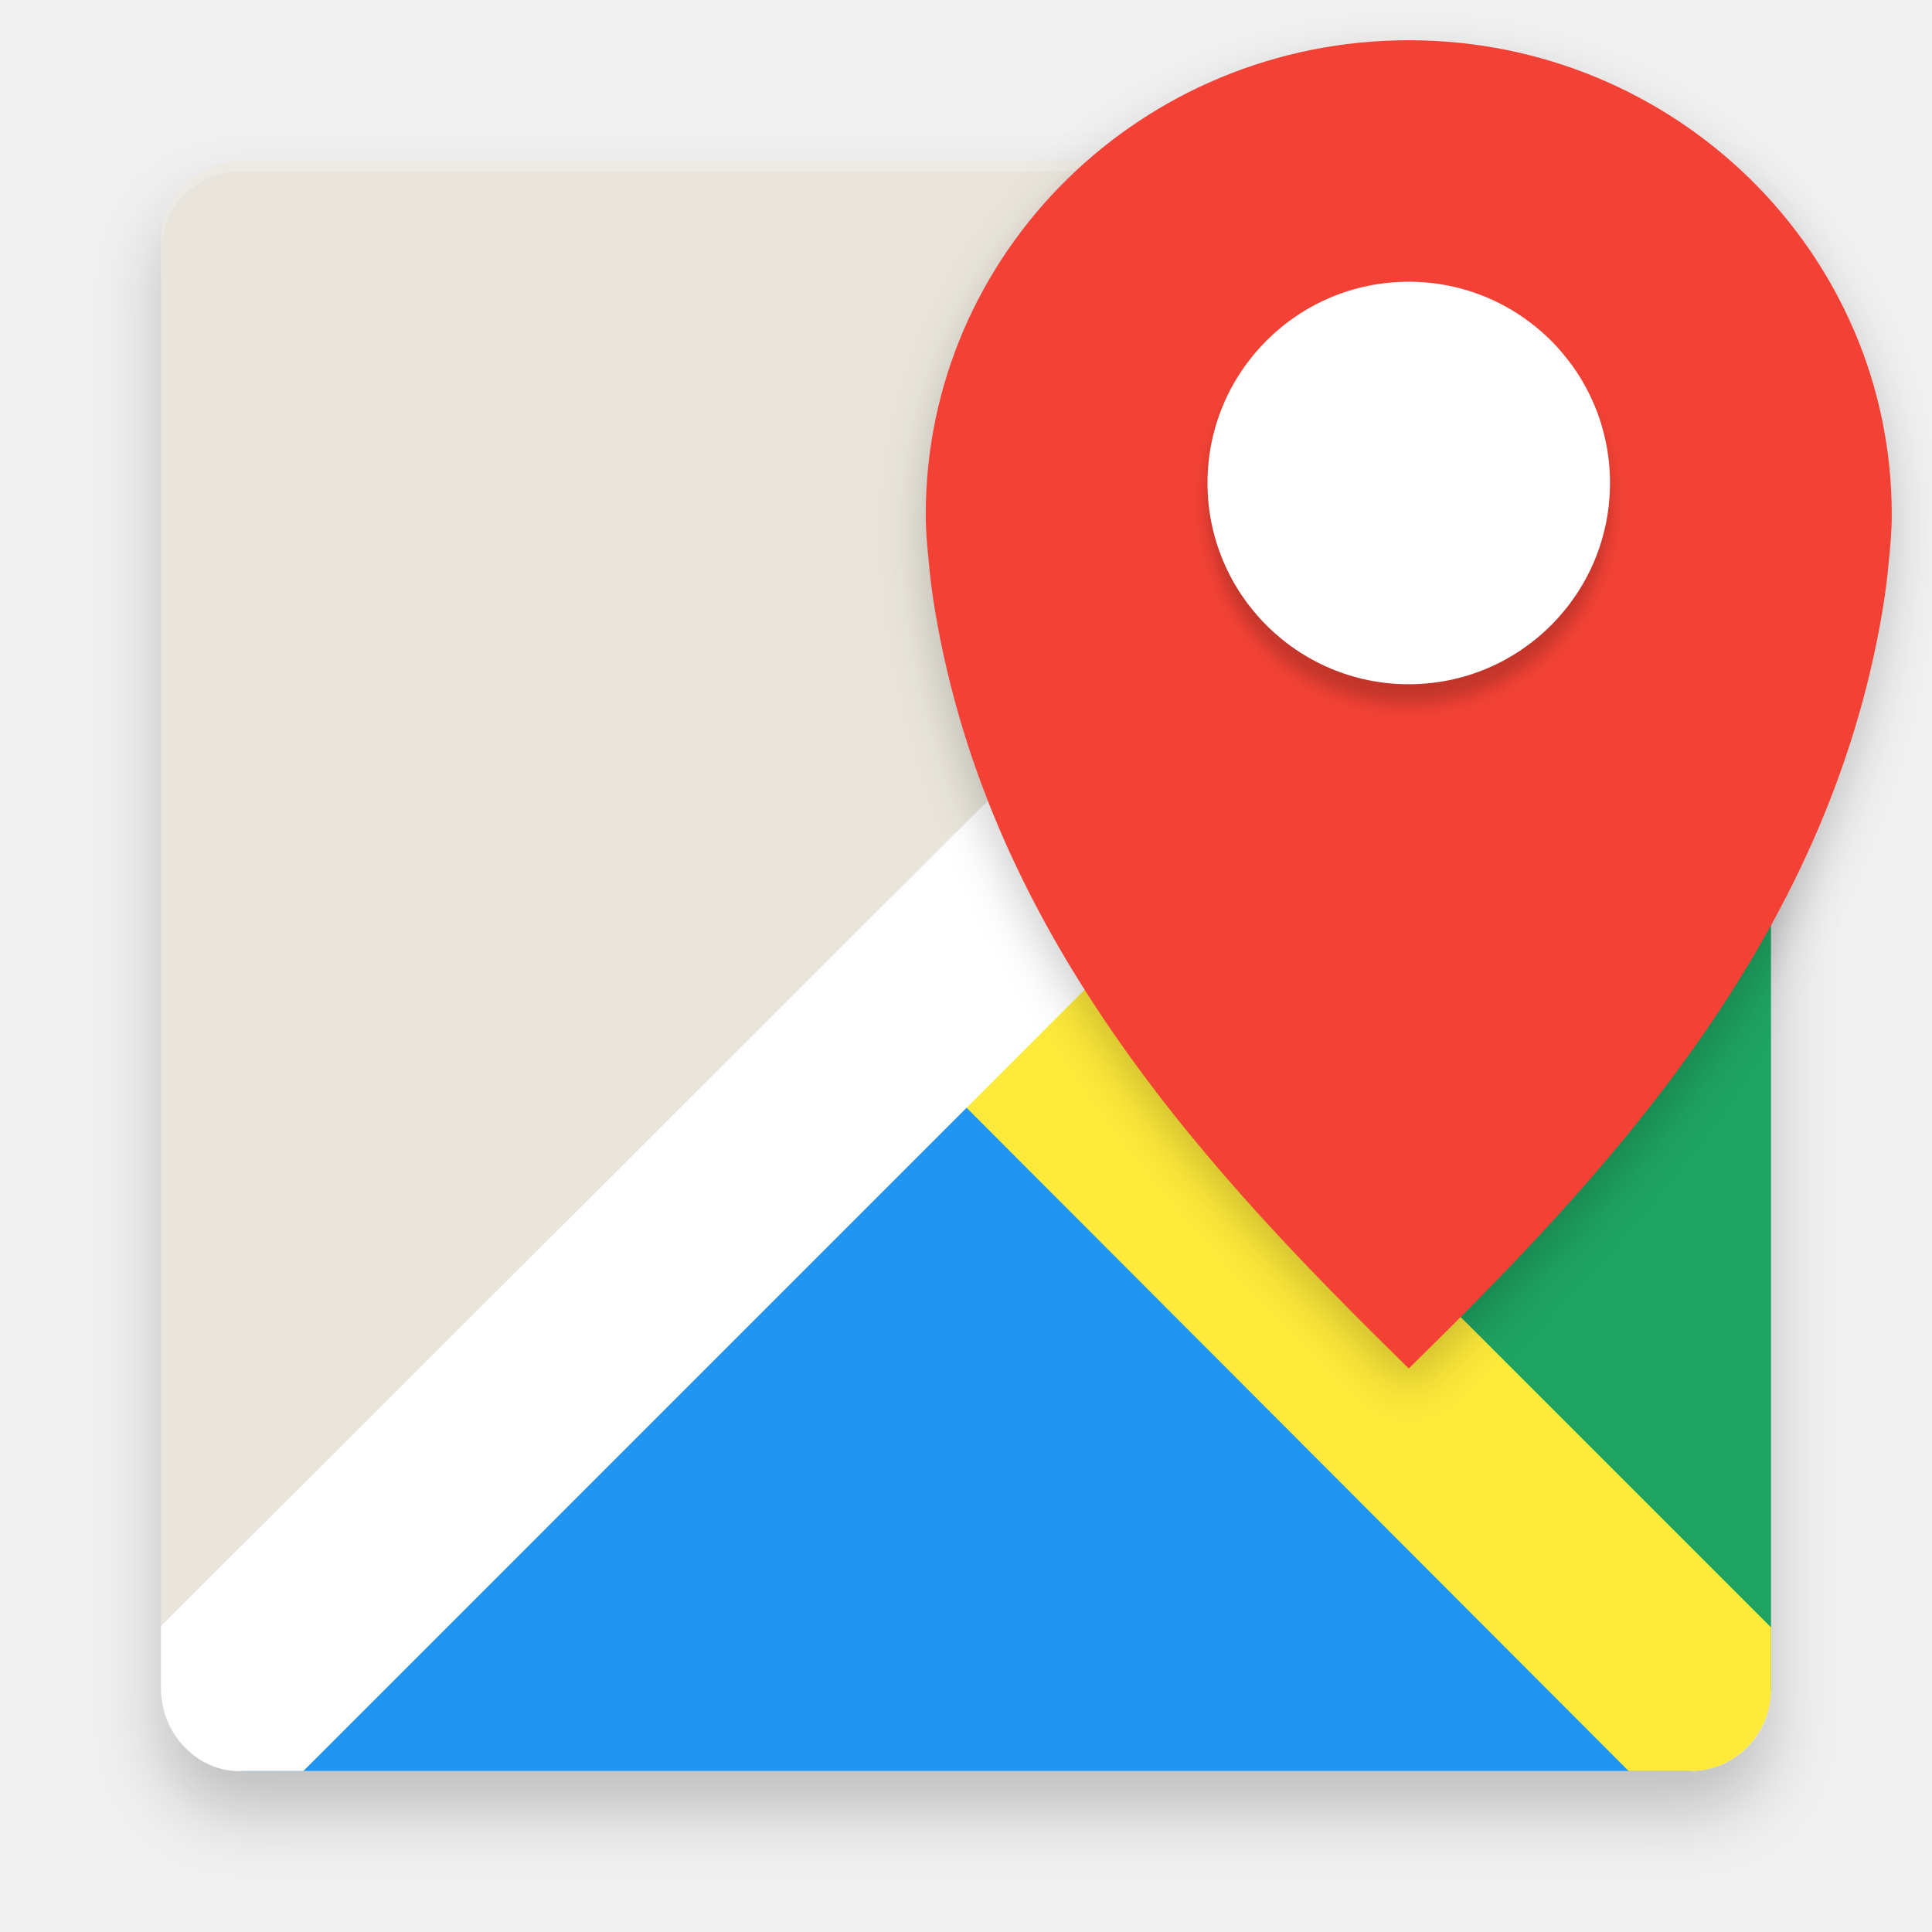
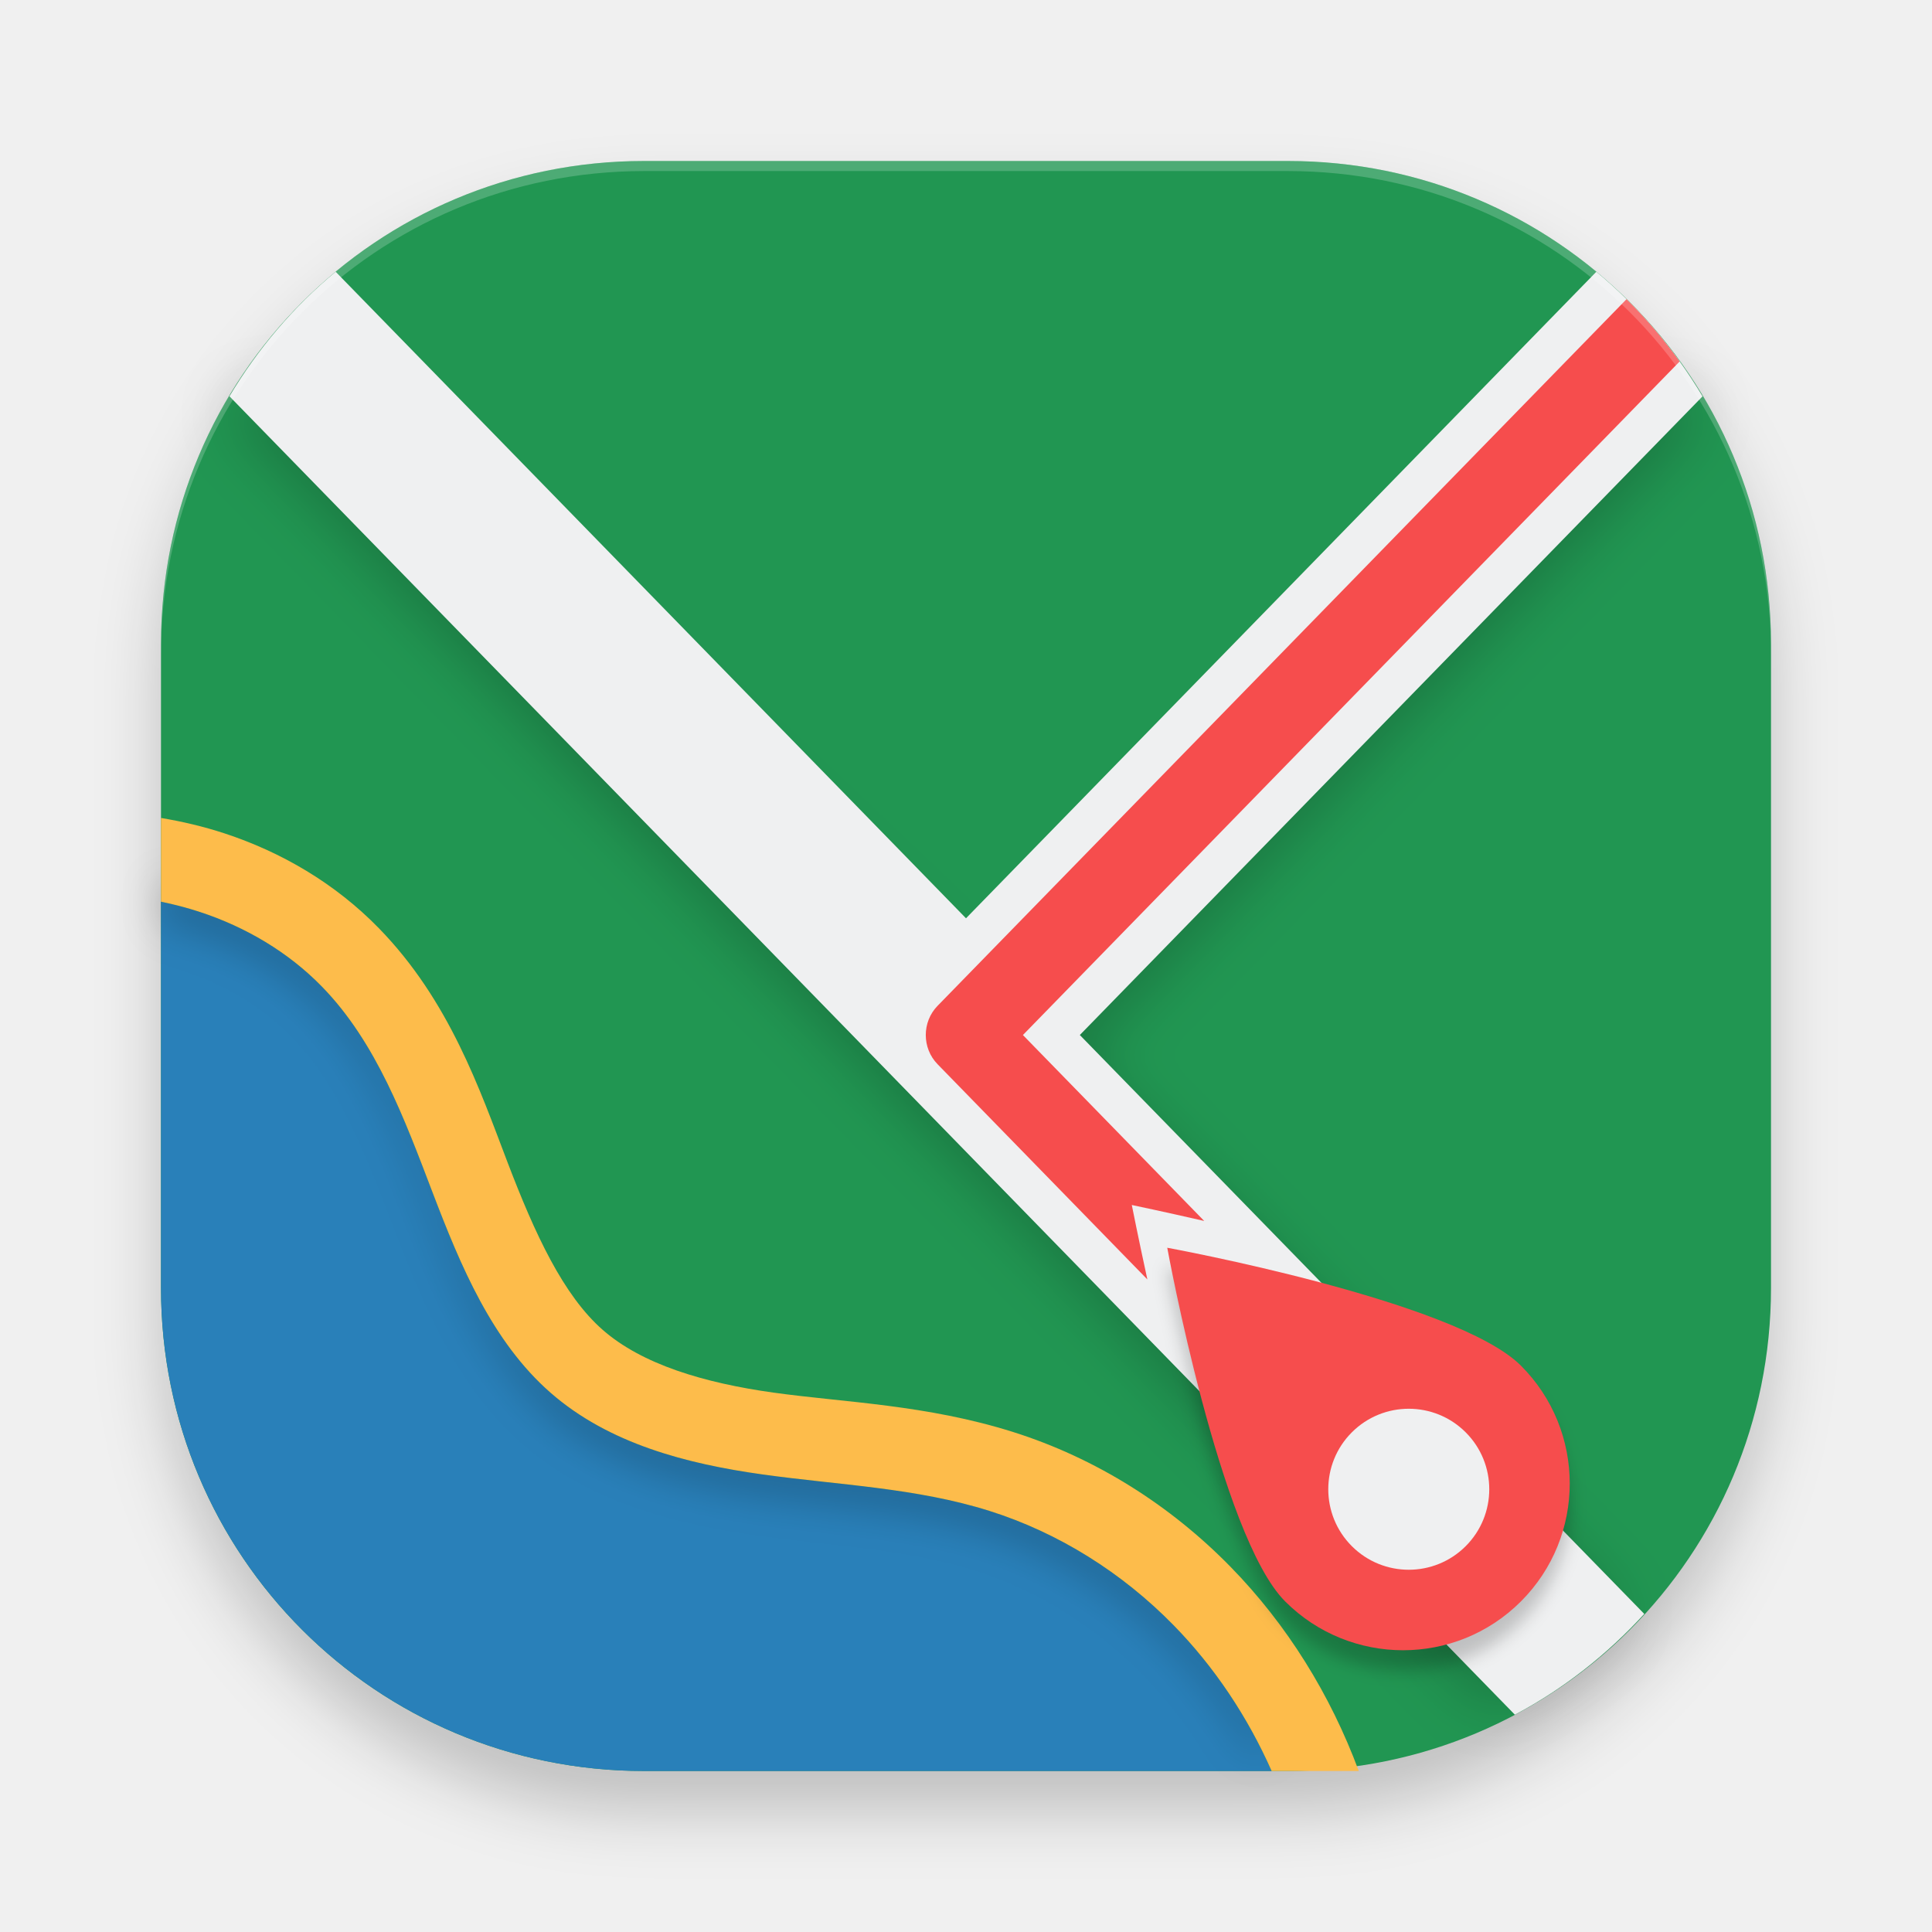
- <svg xmlns="http://www.w3.org/2000/svg" width="192" height="192" version="1.1" id="svg26">
+ <svg xmlns="http://www.w3.org/2000/svg" width="192" height="192" version="1" id="svg26">
  <defs id="defs30">
-     <filter style="color-interpolation-filters:sRGB" id="filter892" x="-0.048" width="1.096" y="-0.048" height="1.096">
-       <feGaussianBlur stdDeviation="3.2" id="feGaussianBlur894" />
+     <filter style="color-interpolation-filters:sRGB" id="filter873" x="-0.048" y="-0.048" width="1.096" height="1.096">
+       <feGaussianBlur stdDeviation="3.2" id="feGaussianBlur875" />
    </filter>
-     <filter style="color-interpolation-filters:sRGB" id="filter908" x="-0.057" width="1.114" y="-0.041" height="1.083">
-       <feGaussianBlur stdDeviation="2.28" id="feGaussianBlur910" />
+     <filter style="color-interpolation-filters:sRGB" id="filter982" x="-0.043" y="-0.055" width="1.086" height="1.109">
+       <feGaussianBlur stdDeviation="1.968" id="feGaussianBlur984" />
    </filter>
-     <filter style="color-interpolation-filters:sRGB" id="filter931" x="-0.048" width="1.096" y="-0.048" height="1.096">
-       <feGaussianBlur stdDeviation="0.8" id="feGaussianBlur933" />
+     <filter style="color-interpolation-filters:sRGB" id="filter1022" x="-0.048" y="-0.048" width="1.096" height="1.096">
+       <feGaussianBlur stdDeviation="0.8" id="feGaussianBlur1024" />
+     </filter>
+     <filter style="color-interpolation-filters:sRGB" id="filter1044" x="-0.047" y="-0.052" width="1.094" height="1.104">
+       <feGaussianBlur stdDeviation="2.871" id="feGaussianBlur1046" />
    </filter>
  </defs>
-   <rect width="160" height="160" x="-180" y="-176" rx="8" ry="8" transform="matrix(0,-1,-1,0,0,0)" id="rect832" style="opacity:0.2;fill:#000000;stroke-width:4;filter:url(#filter892)" />
-   <rect id="rect4" transform="matrix(0,-1,-1,0,0,0)" ry="8" rx="8" y="-176" x="-176" height="160" width="160" style="fill:#e9e5dc;stroke-width:4" />
-   <path style="opacity:0.2;fill:#ffffff;stroke-width:4" d="M 24 16 C 19.568 16 16 19.568 16 24 L 16 25 C 16 20.568 19.568 17 24 17 L 168 17 C 172.432 17 176 20.568 176 25 L 176 24 C 176 19.568 172.432 16 168 16 L 24 16 z " id="path6" />
-   <path id="path8" d="m 24,176 72,-72 72,72 z" style="fill:#2095f2;fill-rule:evenodd;stroke-width:4" />
-   <path id="path10" d="M 176,168 104,96 176,24 Z" style="fill:#1ea362;fill-rule:evenodd;stroke-width:4" />
-   <path id="path12" d="M 103.072,88.8 88.931,102.948 161.851,176 h 6.148 c 4.432,0 8,-3.7 8,-8.132 v -6.141 l -72.928,-72.928 z" style="fill:#feea3a;fill-rule:evenodd;stroke-width:4" />
-   <path id="path14" d="M 161.86,16 16,161.6 v 6.14 c 0,4.432 3.572,8.447 8,8.26 h 6.148 l 145.852,-145.86 -5.227,-4.919 c -3.228,-3.037 1.502,-2.119 -2.158,-4.618 L 161.86,15.992 Z" style="fill:#ffffff;fill-rule:evenodd;stroke-width:4" />
-   <path id="path16" d="m 140,5.998 c -26.51,0 -48,21.101 -48,47.132 0,1.627 0.136,3.128 0.3,4.713 0.132,1.577 0.344,3.169 0.6,4.713 5.496,33.128 27.901,56.592 47.1,75.444 19.2,-18.852 41.604,-42.312 47.1,-75.444 0.256,-1.544 0.468,-3.136 0.6,-4.713 0.164,-1.584 0.3,-3.086 0.3,-4.713 0,-26.03 -21.49,-47.132 -48,-47.132 z" style="opacity:0.2;stroke-width:4;filter:url(#filter908)" />
-   <path id="path18" d="m 140,3.998 c -26.51,0 -48,21.101 -48,47.132 0,1.627 0.136,3.128 0.3,4.713 0.132,1.577 0.344,3.169 0.6,4.713 5.496,33.128 27.901,56.592 47.1,75.444 19.2,-18.852 41.604,-42.312 47.1,-75.444 0.256,-1.544 0.468,-3.136 0.6,-4.713 0.164,-1.584 0.3,-3.086 0.3,-4.713 0,-26.03 -21.49,-47.132 -48,-47.132 z" style="fill:#f34235;stroke-width:4" />
-   <path id="path20" d="m 140,29.998 c 11.046,0 20,8.954 20,20 0,11.046 -8.954,20 -20,20 -11.046,0 -20,-8.954 -20,-20 0,-11.046 8.954,-20 20,-20 z" style="opacity:0.2;stroke-width:4;filter:url(#filter931)" />
-   <path id="path22" d="m 140,27.998 c 11.046,0 20,8.954 20,20 0,11.046 -8.954,20 -20,20 -11.046,0 -20,-8.954 -20,-20 0,-11.046 8.954,-20 20,-20 z" style="fill:#ffffff;stroke-width:4" />
+   <rect style="opacity:0.2;stroke-width:4;filter:url(#filter873)" width="160" height="160" x="16" y="20" rx="48" ry="48" id="rect2" />
+   <path style="fill:#219652;stroke-width:4" d="M 64,16 C 37.408,16 16,37.408 16,64 v 64 c 0,26.592 21.408,48 48,48 h 64 c 26.592,0 48,-21.408 48,-48 V 64 C 176,37.408 154.592,16 128,16 Z" id="path4" />
+   <path style="opacity:0.2;stroke-width:4;filter:url(#filter1044)" d="m 33.076,37.575 c -4.196,3.475 -7.463,-0.896 -10.271,3.808 L 147.891,169.68 c 5.065,-2.3 9.654,-5.441 13.586,-9.266 L 107.312,104.859 169.195,41.391 c -2.809,-4.706 -7.232,-0.066 -11.43,-3.542 l -56.109,65.011 z" id="path6" />
+   <path style="fill:#eff0f1;stroke-width:4" d="m 33.359,27.008 c -4.196,3.475 -7.746,7.672 -10.555,12.375 L 150.547,170.406 c 4.858,-2.579 9.181,-5.995 12.859,-10.016 L 107.312,102.859 169.195,39.391 C 166.387,34.685 162.838,30.484 158.641,27.008 L 96,91.258 Z" id="path8" />
+   <path style="fill:#f64d4d;stroke-width:4" d="M 161.641,29.734 93.172,99.961 a 4,4.103 0 0 0 0,5.797 l 20.852,21.391 c -0.9,-4.127 -1.547,-7.398 -1.547,-7.398 0,0 3.176,0.664 7.195,1.586 l -18.016,-18.477 65.266,-66.938 c -1.593,-2.209 -3.343,-4.285 -5.281,-6.188 z" id="path10" />
+   <path style="fill:#2980b9;stroke-width:4" d="M 16,89.609 V 128 c 0,26.592 21.408,48 48,48 h 62.375 c -2.382,-5.374 -5.672,-10.328 -9.75,-14.492 -5.098,-5.207 -11.406,-9.178 -18.281,-11.352 -7.279,-2.301 -14.992,-2.573 -22.539,-3.625 -7.547,-1.052 -15.3,-3.053 -21.094,-8.125 C 48.898,133.318 45.771,125.791 42.984,118.492 40.198,111.194 37.402,103.6 32,98.055 28.641,94.606 24.401,92.121 19.875,90.633 18.604,90.215 17.307,89.877 16,89.609 Z" id="path14" />
+   <path style="opacity:0.2;stroke-width:4;filter:url(#filter982)" d="m 16,87.609 v 4 c 1.307,0.267 2.604,0.606 3.875,1.023 4.526,1.488 8.766,3.973 12.125,7.422 5.402,5.545 8.198,13.139 10.984,20.438 2.787,7.299 5.914,14.825 11.727,19.914 5.793,5.072 13.546,7.073 21.094,8.125 7.547,1.052 15.26,1.324 22.539,3.625 6.875,2.174 13.183,6.145 18.281,11.352 3.044,3.108 5.65,6.658 7.766,10.492 h 1.984 c -2.382,-5.374 -5.672,-10.328 -9.75,-14.492 -5.098,-5.207 -11.406,-9.178 -18.281,-11.352 -7.279,-2.301 -14.992,-2.573 -22.539,-3.625 -7.547,-1.052 -15.3,-3.053 -21.094,-8.125 C 48.898,131.318 45.771,123.791 42.984,116.492 40.198,109.194 37.402,101.6 32,96.055 28.641,92.606 24.401,90.121 19.875,88.633 18.604,88.215 17.307,87.877 16,87.609 Z" id="path22" />
+   <path id="path12" style="fill:#fdbc4b;stroke-width:4" d="M 16 81.287 L 16 89.609 C 17.307 89.877 18.604 90.215 19.875 90.633 C 24.401 92.121 28.641 94.606 32 98.055 C 37.402 103.6 40.198 111.194 42.984 118.492 C 45.771 125.791 48.898 133.318 54.711 138.406 C 60.504 143.478 68.257 145.479 75.805 146.531 C 83.352 147.583 91.065 147.855 98.344 150.156 C 105.219 152.33 111.527 156.301 116.625 161.508 C 120.703 165.672 123.993 170.626 126.375 176 L 135.033 176 C 132.227 168.441 127.923 161.463 122.273 155.693 C 116.276 149.568 108.877 144.902 100.699 142.316 C 92.072 139.589 83.891 139.376 76.879 138.398 C 69.947 137.432 63.804 135.582 59.902 132.166 C 55.977 128.73 53.161 122.642 50.434 115.498 C 47.672 108.265 44.668 99.448 37.66 92.254 C 33.277 87.754 27.918 84.663 22.312 82.82 C 20.218 82.132 18.107 81.641 16 81.287 z " />
+   <path style="opacity:0.2;stroke-width:4;filter:url(#filter1022)" d="m 116,126 c 0,0 5.247,28.676 11.716,35.146 6.47,6.471 16.96,6.472 23.431,0.002 6.471,-6.471 6.471,-16.962 0,-23.433 C 144.676,131.245 116,126 116,126 Z" id="path16" />
+   <path style="fill:#f64d4d;stroke-width:4" d="m 116,124 c 0,0 5.247,28.676 11.716,35.146 6.47,6.471 16.96,6.472 23.431,0.002 6.471,-6.471 6.471,-16.962 0,-23.433 C 144.676,129.245 116,124 116,124 Z" id="path18" />
+   <circle style="fill:#eff0f1;stroke-width:4" cx="-5.652" cy="203.648" r="8" transform="matrix(0.7070943,-0.7071193,0.7070943,0.7071193,0,0)" id="circle20" />
+   <path id="path24" style="opacity:0.2;fill:#ffffff;stroke-width:4" d="M 64 16 C 37.408 16 16 37.408 16 64 L 16 65 C 16 38.408 37.408 17 64 17 L 128 17 C 154.592 17 176 38.408 176 65 L 176 64 C 176 37.408 154.592 16 128 16 L 64 16 z " />
</svg>
